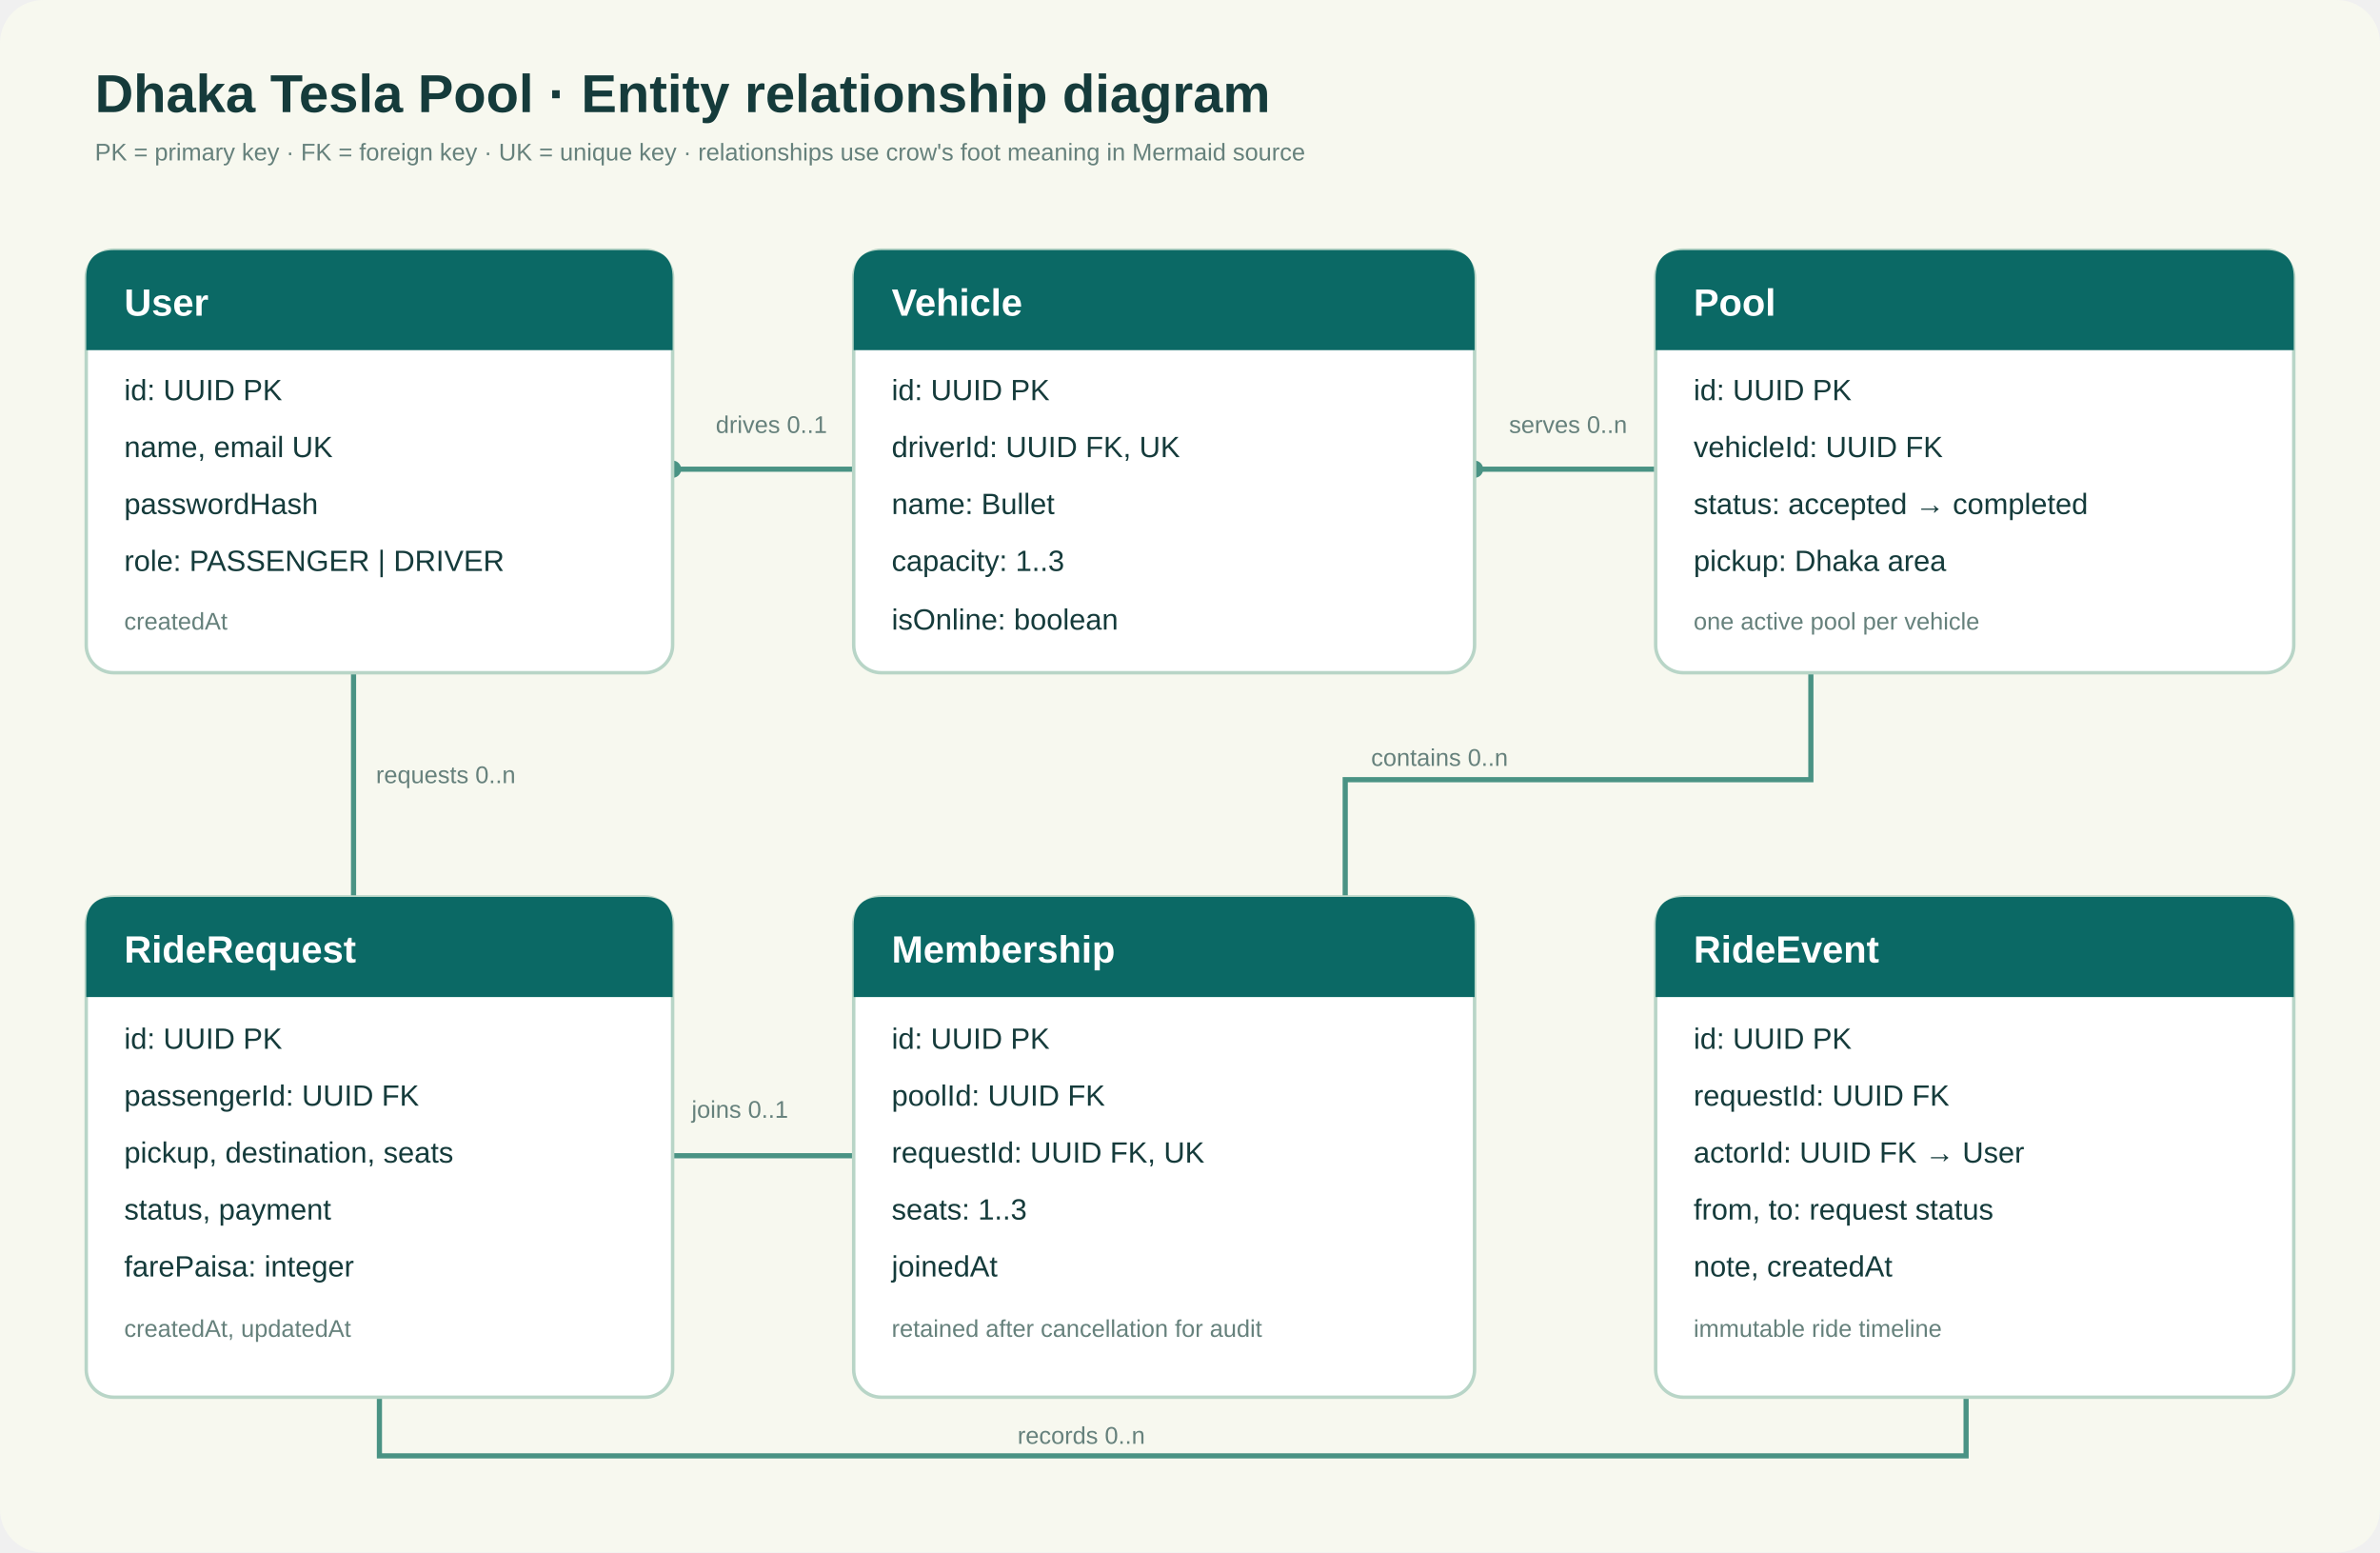
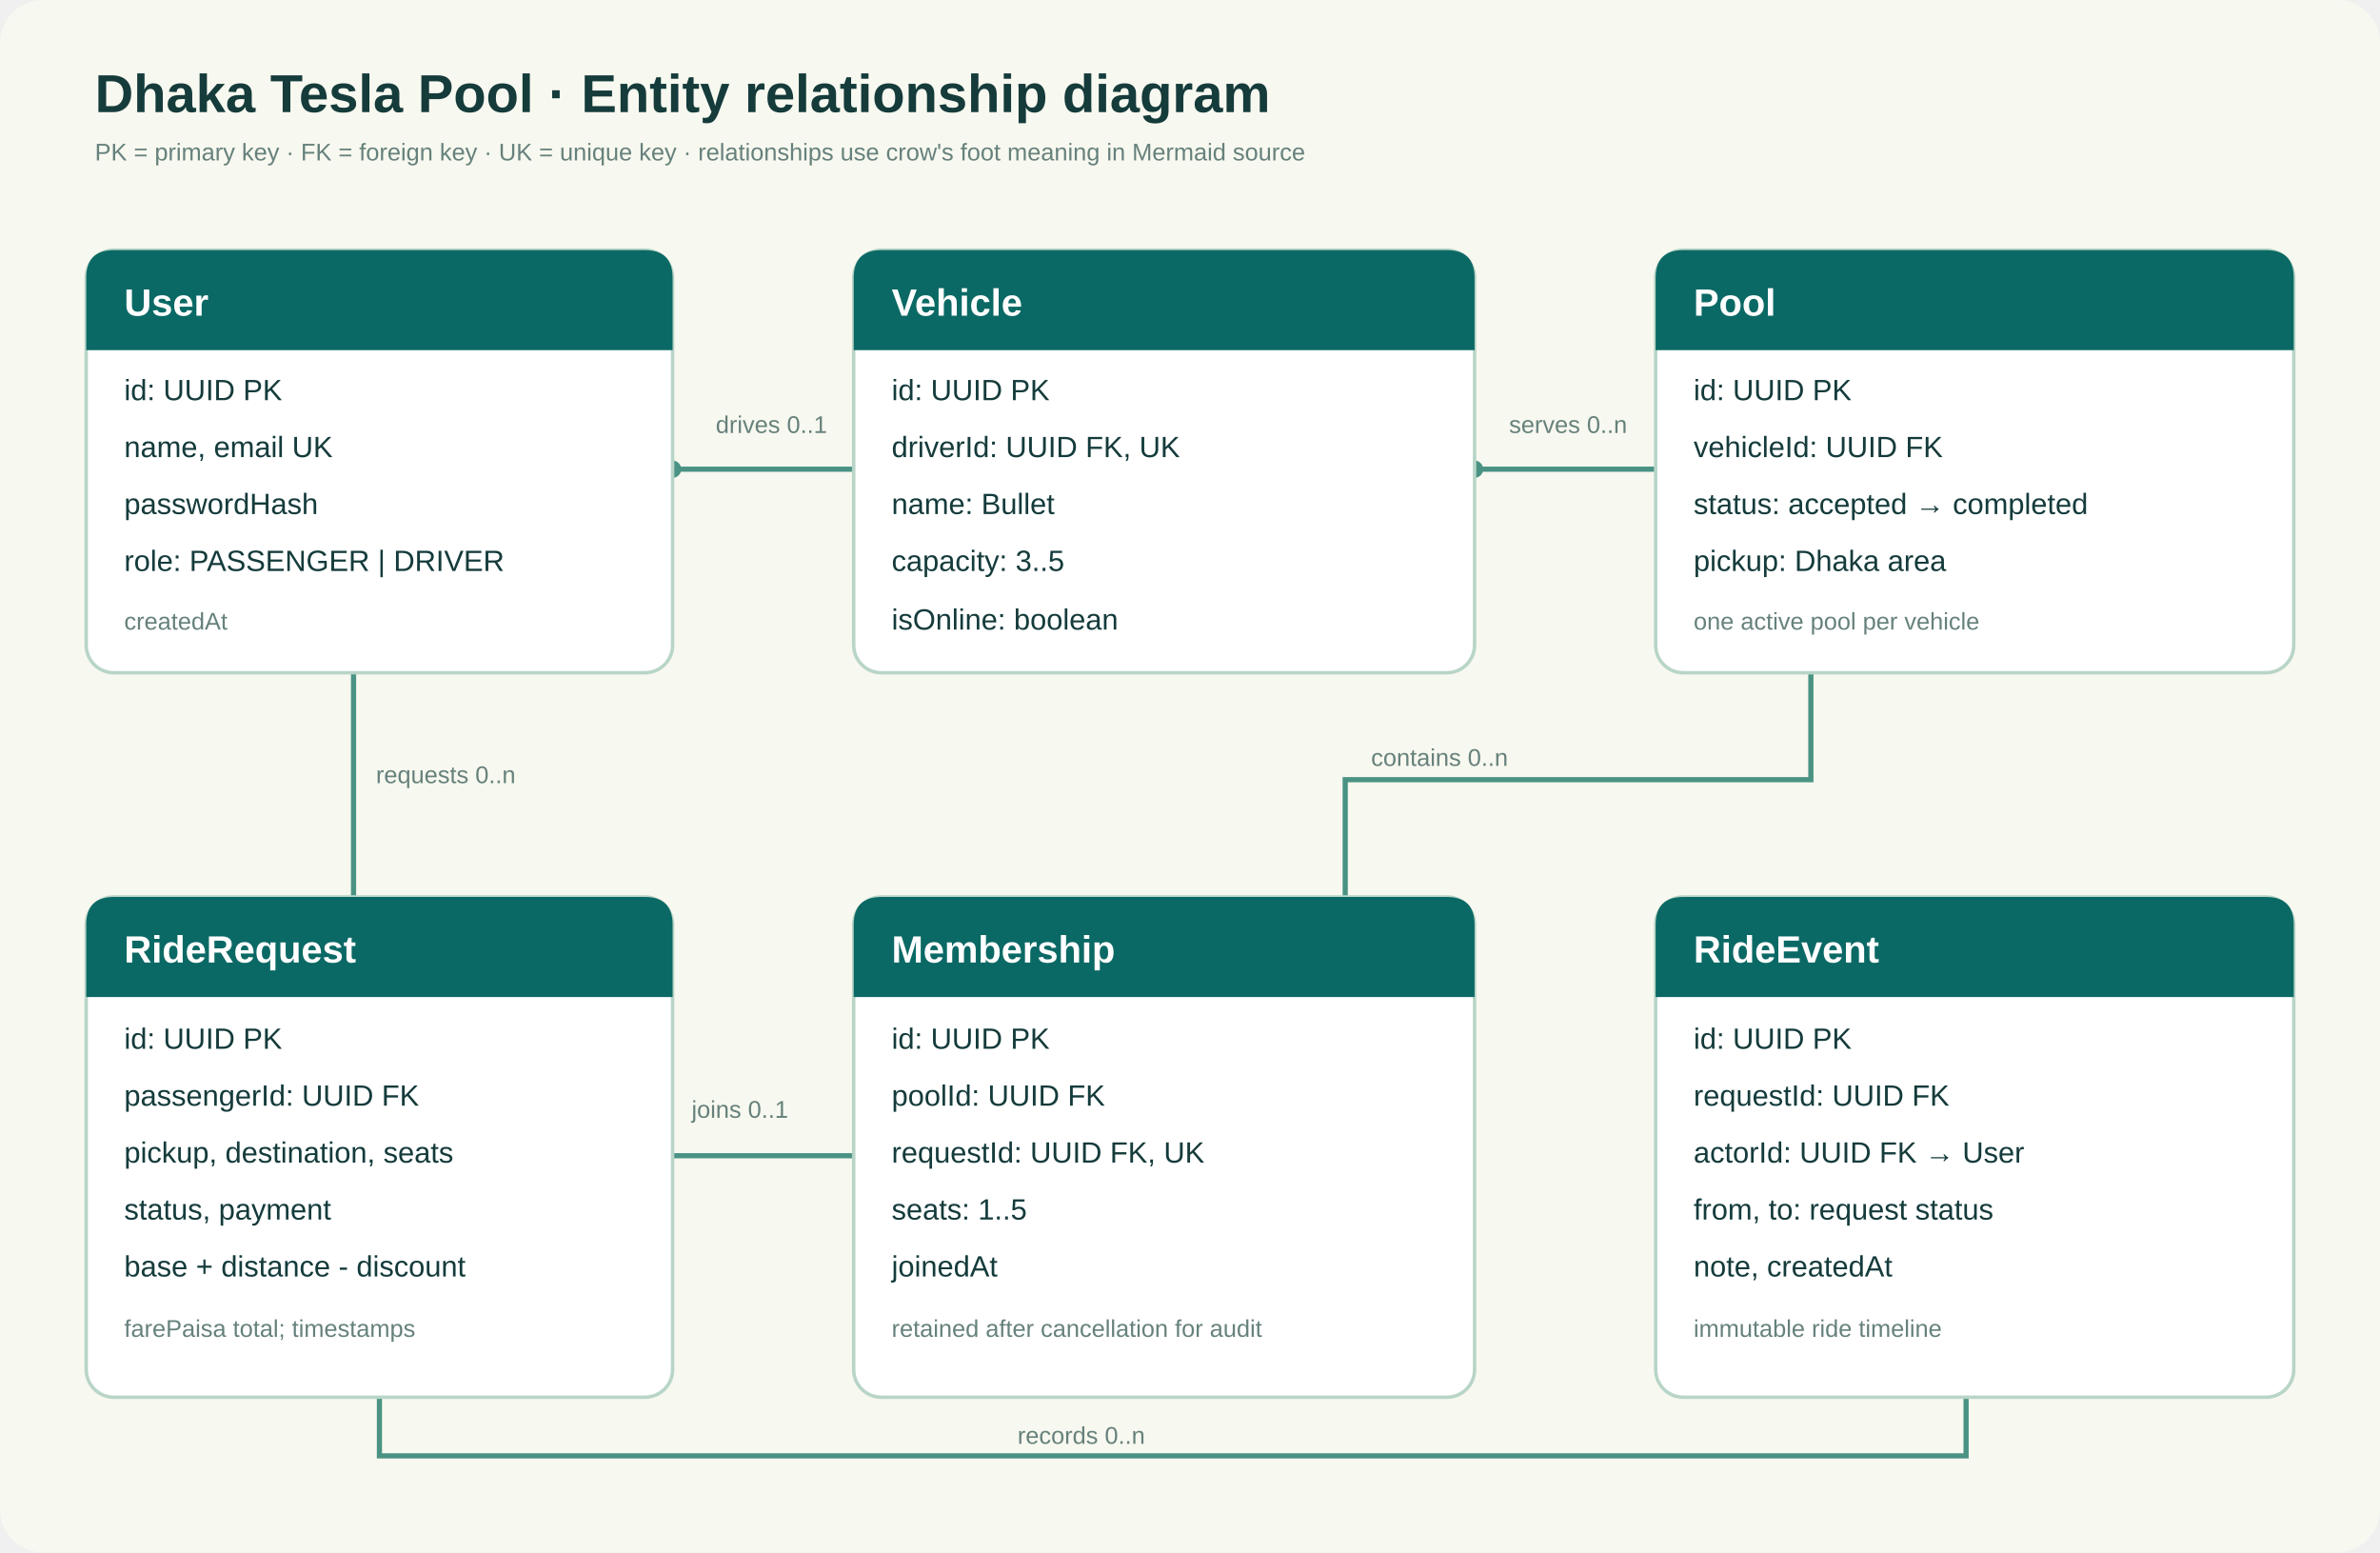
<svg xmlns="http://www.w3.org/2000/svg" width="1380" height="900" viewBox="0 0 1380 900" role="img" aria-label="Dhaka Tesla Pool database entity relationship diagram">
  <defs>
    <style>text{font-family:Arial,sans-serif;fill:#153b3b}.title{font-size:31px;font-weight:700}.head{font-size:22px;font-weight:700;fill:white}.field{font-size:17px}.hint{font-size:14px;fill:#66817c}.rel{stroke:#4a9384;stroke-width:3;fill:none}.card{fill:#fff;stroke:#b8d5c7;stroke-width:2}</style>
  </defs>
  <rect width="1380" height="900" rx="25" fill="#f7f8ef" />
  <text x="55" y="65" class="title">Dhaka Tesla Pool · Entity relationship diagram</text>
  <text x="55" y="93" class="hint">PK = primary key · FK = foreign key · UK = unique key · relationships use crow's foot meaning in Mermaid source</text>
  <path class="rel" d="M390 272H495" />
  <path class="rel" d="M855 272H960" />
  <path class="rel" d="M205 390V520" />
  <path class="rel" d="M1050 390V452H780V520" />
  <path class="rel" d="M390 670H495" />
  <path class="rel" d="M220 810V844H1140V810" />
  <circle cx="390" cy="272" r="5" fill="#4a9384" />
  <circle cx="855" cy="272" r="5" fill="#4a9384" />
  <text x="415" y="251" class="hint">drives 0..1</text>
  <text x="875" y="251" class="hint">serves 0..n</text>
  <text x="218" y="454" class="hint">requests 0..n</text>
  <text x="795" y="444" class="hint">contains 0..n</text>
  <text x="401" y="648" class="hint">joins 0..1</text>
  <text x="590" y="837" class="hint">records 0..n</text>
  <g>
    <rect class="card" x="50" y="145" width="340" height="245" rx="16" />
    <path d="M66 145H374Q390 145 390 161V203H50V161Q50 145 66 145Z" fill="#0b6965" />
    <text x="72" y="183" class="head">User</text>
    <text x="72" y="232" class="field">id: UUID  PK</text>
    <text x="72" y="265" class="field">name, email  UK</text>
    <text x="72" y="298" class="field">passwordHash</text>
    <text x="72" y="331" class="field">role: PASSENGER | DRIVER</text>
    <text x="72" y="365" class="hint">createdAt</text>
  </g>
  <g>
    <rect class="card" x="495" y="145" width="360" height="245" rx="16" />
    <path d="M511 145H839Q855 145 855 161V203H495V161Q495 145 511 145Z" fill="#0b6965" />
    <text x="517" y="183" class="head">Vehicle</text>
    <text x="517" y="232" class="field">id: UUID  PK</text>
    <text x="517" y="265" class="field">driverId: UUID  FK, UK</text>
    <text x="517" y="298" class="field">name: Bullet</text>
-     <text x="517" y="331" class="field">capacity: 1..3</text>
+     <text x="517" y="331" class="field">capacity: 3..5</text>
    <text x="517" y="365" class="field">isOnline: boolean</text>
  </g>
  <g>
    <rect class="card" x="960" y="145" width="370" height="245" rx="16" />
    <path d="M976 145H1314Q1330 145 1330 161V203H960V161Q960 145 976 145Z" fill="#0b6965" />
    <text x="982" y="183" class="head">Pool</text>
    <text x="982" y="232" class="field">id: UUID  PK</text>
    <text x="982" y="265" class="field">vehicleId: UUID  FK</text>
    <text x="982" y="298" class="field">status: accepted → completed</text>
    <text x="982" y="331" class="field">pickup: Dhaka area</text>
    <text x="982" y="365" class="hint">one active pool per vehicle</text>
  </g>
  <g>
    <rect class="card" x="50" y="520" width="340" height="290" rx="16" />
    <path d="M66 520H374Q390 520 390 536V578H50V536Q50 520 66 520Z" fill="#0b6965" />
    <text x="72" y="558" class="head">RideRequest</text>
    <text x="72" y="608" class="field">id: UUID  PK</text>
    <text x="72" y="641" class="field">passengerId: UUID  FK</text>
    <text x="72" y="674" class="field">pickup, destination, seats</text>
    <text x="72" y="707" class="field">status, payment</text>
-     <text x="72" y="740" class="field">farePaisa: integer</text>
-     <text x="72" y="775" class="hint">createdAt, updatedAt</text>
+     <text x="72" y="740" class="field">base + distance - discount</text>
+     <text x="72" y="775" class="hint">farePaisa total; timestamps</text>
  </g>
  <g>
    <rect class="card" x="495" y="520" width="360" height="290" rx="16" />
    <path d="M511 520H839Q855 520 855 536V578H495V536Q495 520 511 520Z" fill="#0b6965" />
    <text x="517" y="558" class="head">Membership</text>
    <text x="517" y="608" class="field">id: UUID  PK</text>
    <text x="517" y="641" class="field">poolId: UUID  FK</text>
    <text x="517" y="674" class="field">requestId: UUID  FK, UK</text>
-     <text x="517" y="707" class="field">seats: 1..3</text>
+     <text x="517" y="707" class="field">seats: 1..5</text>
    <text x="517" y="740" class="field">joinedAt</text>
    <text x="517" y="775" class="hint">retained after cancellation for audit</text>
  </g>
  <g>
    <rect class="card" x="960" y="520" width="370" height="290" rx="16" />
    <path d="M976 520H1314Q1330 520 1330 536V578H960V536Q960 520 976 520Z" fill="#0b6965" />
    <text x="982" y="558" class="head">RideEvent</text>
    <text x="982" y="608" class="field">id: UUID  PK</text>
    <text x="982" y="641" class="field">requestId: UUID  FK</text>
    <text x="982" y="674" class="field">actorId: UUID  FK → User</text>
    <text x="982" y="707" class="field">from, to: request status</text>
    <text x="982" y="740" class="field">note, createdAt</text>
    <text x="982" y="775" class="hint">immutable ride timeline</text>
  </g>
</svg>
